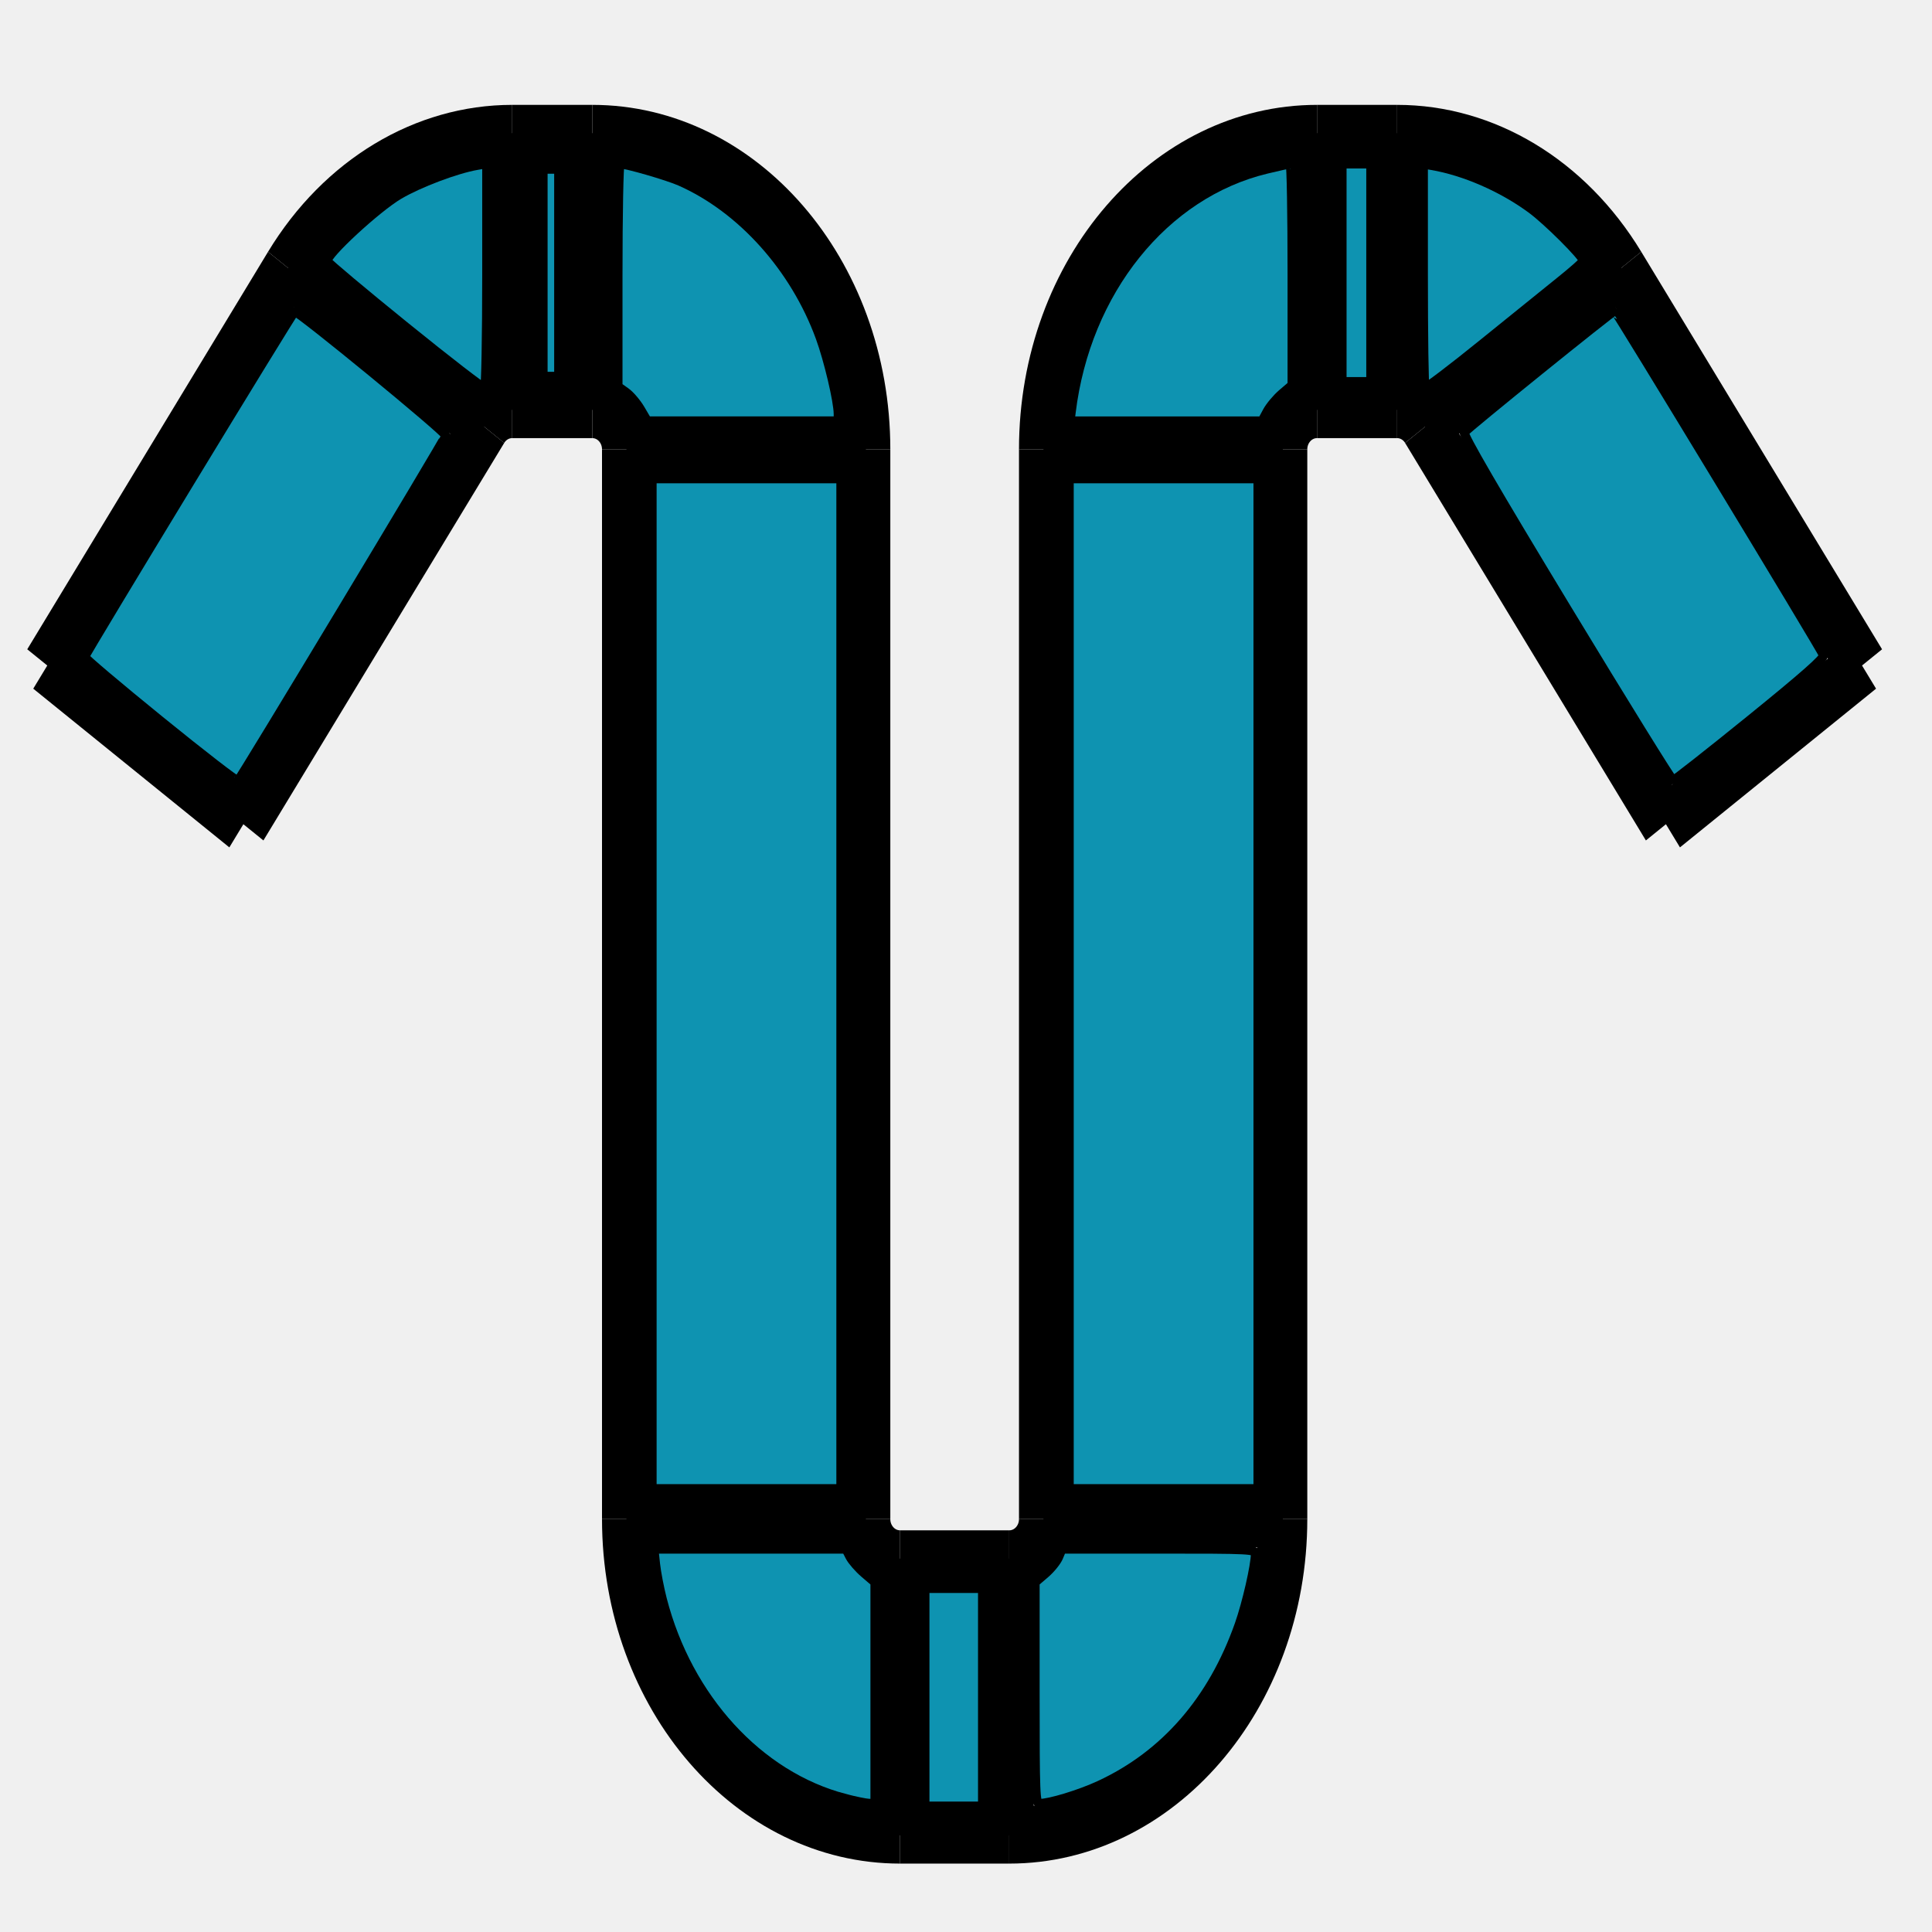
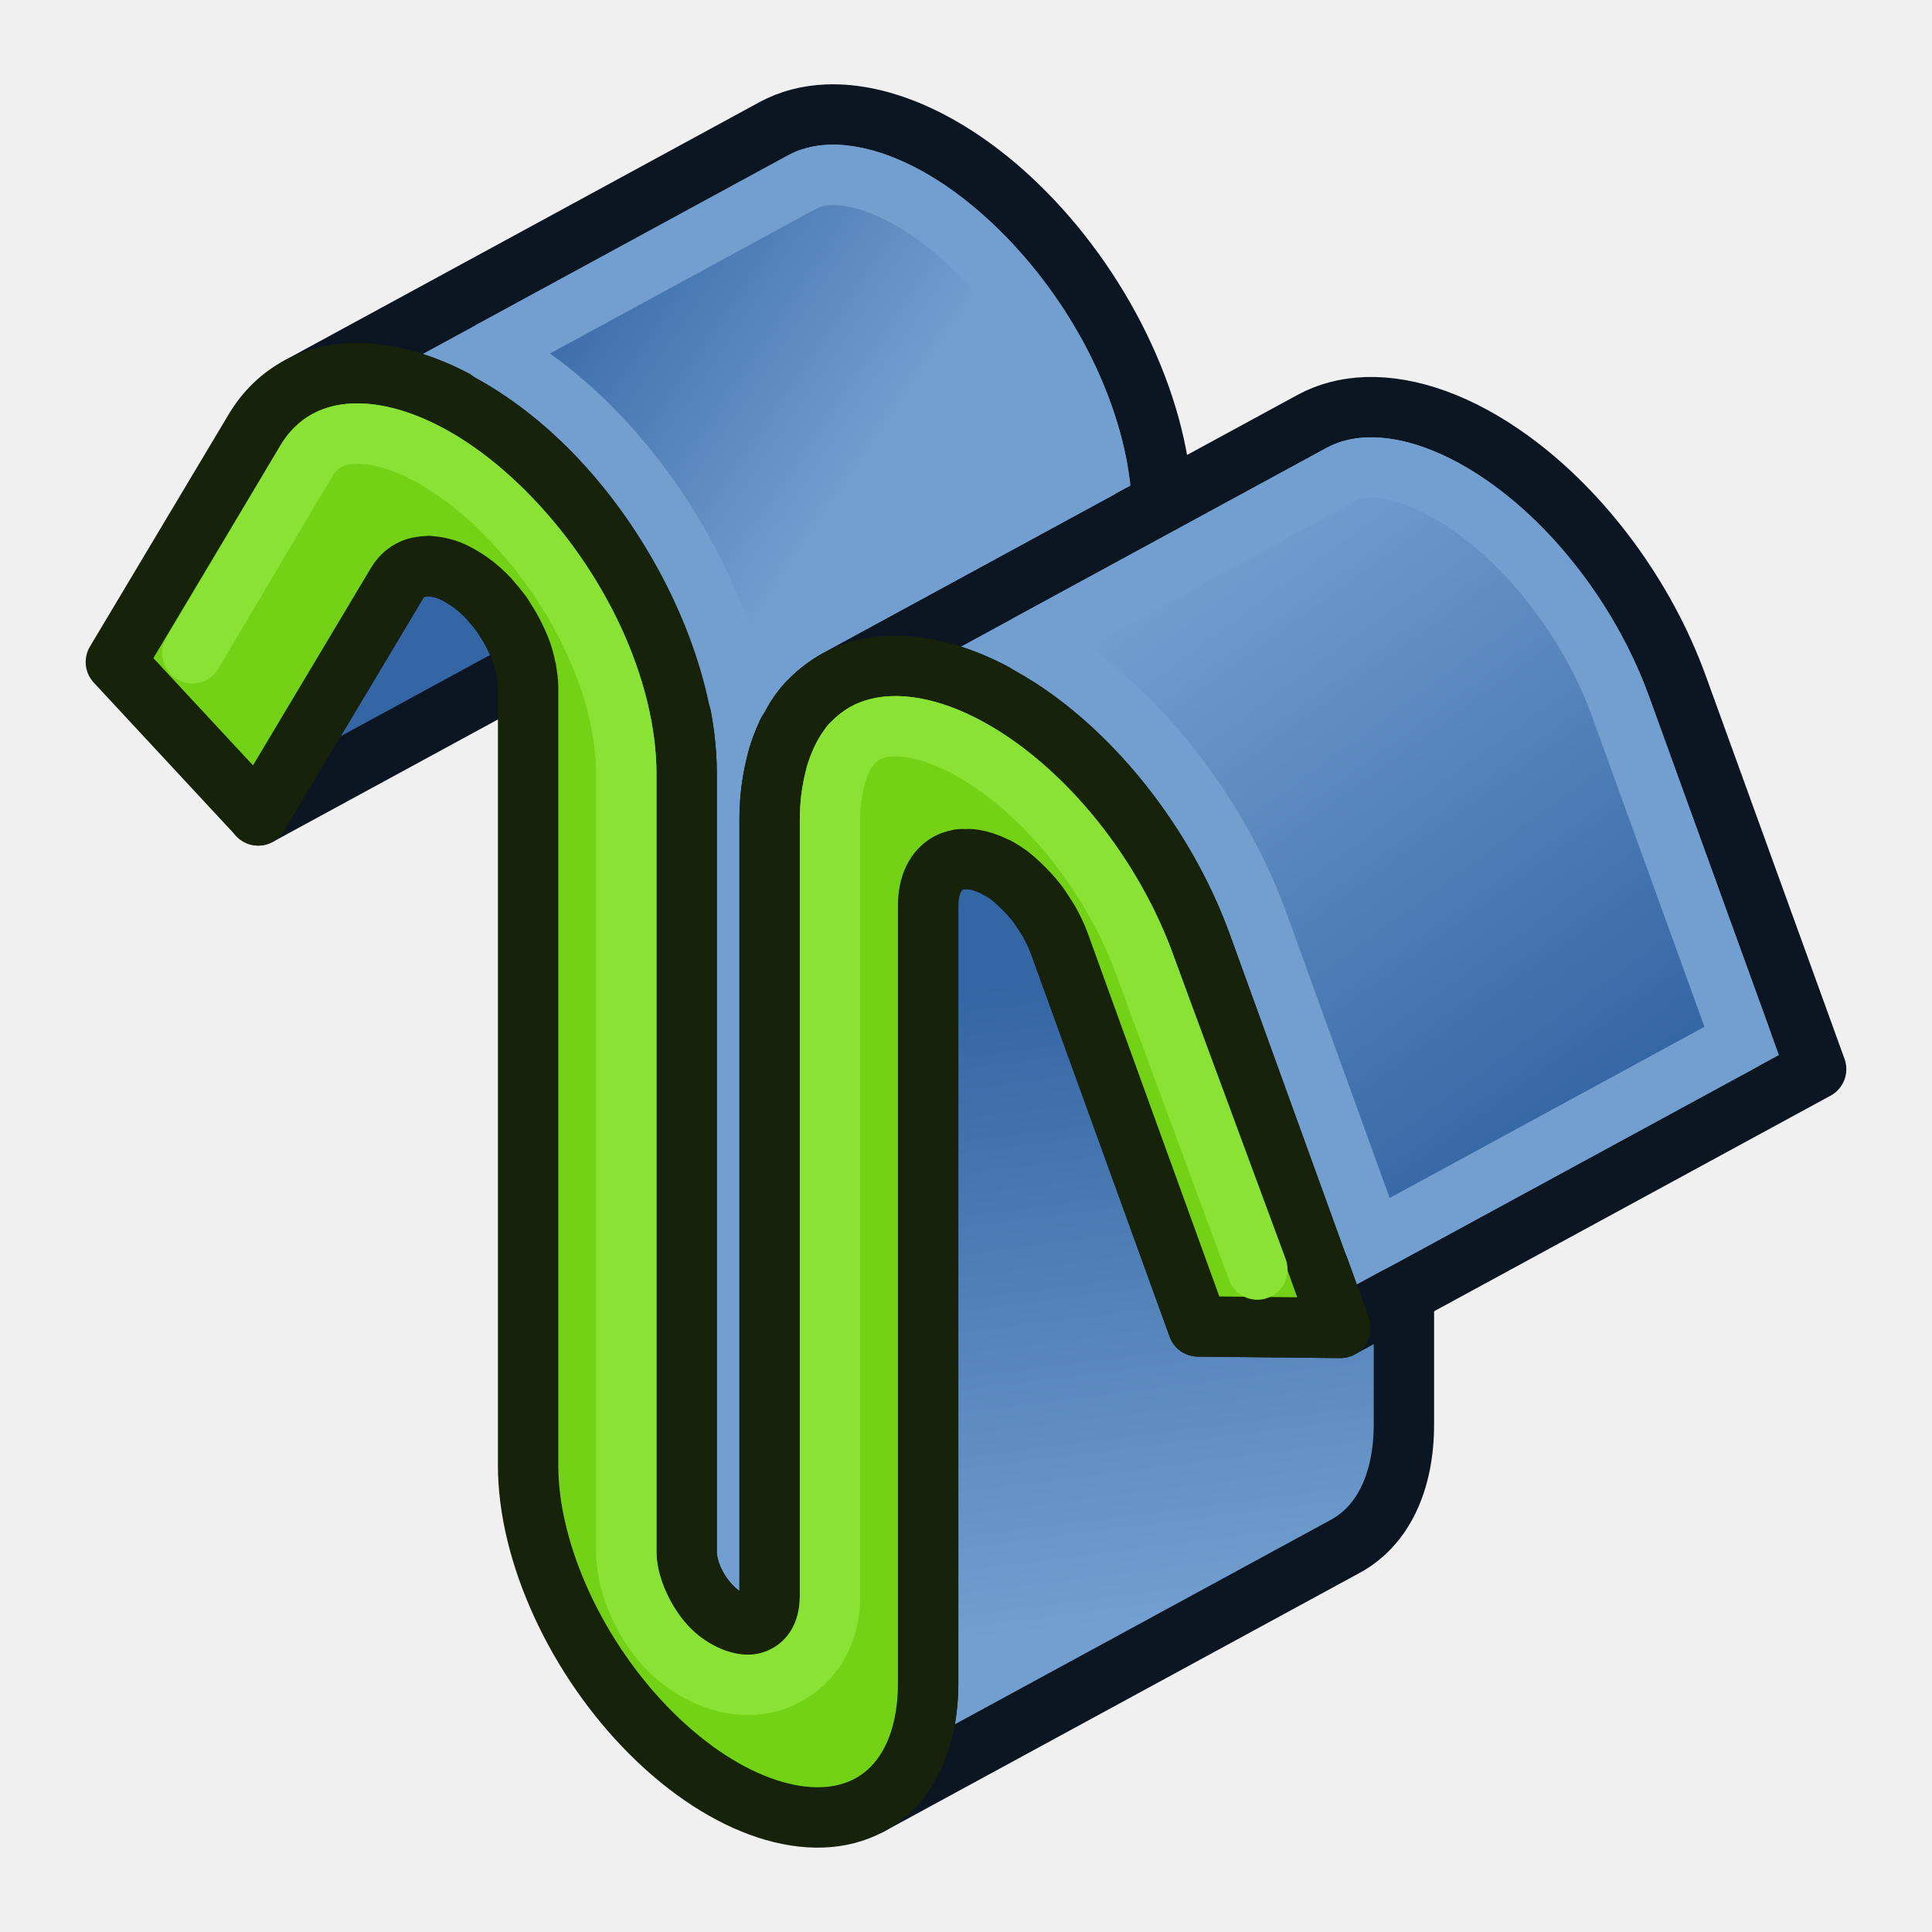
- <svg xmlns="http://www.w3.org/2000/svg" width="128" height="128" viewBox="0 0 33.867 33.867" version="1.1" id="svg8">
-   <defs id="defs2" />
-   <g id="layer1" transform="translate(0,-263.1333)">
-     <g transform="matrix(0.2997345,0,0,-0.3464679,16.7346,290.4549)" id="Shape2DView" style="stroke:#000000;stroke-opacity:1;stroke-width:2.861;stroke-miterlimit:4;stroke-dasharray:none;fill:none;fill-opacity:1">
-       <path style="fill:none;fill-rule:evenodd;stroke:#000000;stroke-width:2.861;stroke-miterlimit:4;stroke-dasharray:none;stroke-opacity:1;fill-opacity:1" d="M 38.983,65.298 53.066,45.186" id="Shape2DView_nwe0000" />
-       <path style="fill:none;fill-rule:evenodd;stroke:#000000;stroke-width:2.861;stroke-miterlimit:4;stroke-dasharray:none;stroke-opacity:1;fill-opacity:1" d="M 25.877,72.121 A 16,16 0 0 0 38.983,65.298" id="Shape2DView_nwe0001" />
-       <path style="fill:none;fill-rule:evenodd;stroke:#000000;stroke-width:2.861;stroke-miterlimit:4;stroke-dasharray:none;stroke-opacity:1;fill-opacity:1" d="M 38.983,65.298 27.515,57.268" id="Shape2DView_nwe0002" />
-       <path style="fill:none;fill-rule:evenodd;stroke:#000000;stroke-width:2.861;stroke-miterlimit:4;stroke-dasharray:none;stroke-opacity:1;fill-opacity:1" d="M 27.515,57.268 41.598,37.156" id="Shape2DView_nwe0003" />
-       <path style="fill:none;fill-rule:evenodd;stroke:#000000;stroke-width:2.861;stroke-miterlimit:4;stroke-dasharray:none;stroke-opacity:1;fill-opacity:1" d="m 41.598,37.156 11.468,8.03" id="Shape2DView_nwe0004" />
-       <path style="fill:none;fill-rule:evenodd;stroke:#000000;stroke-width:2.861;stroke-miterlimit:4;stroke-dasharray:none;stroke-opacity:1;fill-opacity:1" d="M 21.193,72.121 H 25.877" id="Shape2DView_nwe0005" />
-       <path style="fill:none;fill-rule:evenodd;stroke:#000000;stroke-width:2.861;stroke-miterlimit:4;stroke-dasharray:none;stroke-opacity:1;fill-opacity:1" d="m 25.877,72.121 v -14" id="Shape2DView_nwe0006" />
-       <path style="fill:none;fill-rule:evenodd;stroke:#000000;stroke-width:2.861;stroke-miterlimit:4;stroke-dasharray:none;stroke-opacity:1;fill-opacity:1" d="M 25.877,58.121 A 2,2 0 0 0 27.515,57.268" id="Shape2DView_nwe0007" />
-       <path style="fill:none;fill-rule:evenodd;stroke:#000000;stroke-width:2.861;stroke-miterlimit:4;stroke-dasharray:none;stroke-opacity:1;fill-opacity:1" d="M 5.193,56.121 A 16,16 0 0 0 21.193,72.121" id="Shape2DView_nwe0008" />
-       <path style="fill:none;fill-rule:evenodd;stroke:#000000;stroke-width:2.861;stroke-miterlimit:4;stroke-dasharray:none;stroke-opacity:1;fill-opacity:1" d="m 21.193,72.121 v -14" id="Shape2DView_nwe0009" />
-       <path style="fill:none;fill-rule:evenodd;stroke:#000000;stroke-width:2.861;stroke-miterlimit:4;stroke-dasharray:none;stroke-opacity:1;fill-opacity:1" d="M 21.193,58.121 H 25.877" id="Shape2DView_nwe0010" />
-       <path style="fill:none;fill-rule:evenodd;stroke:#000000;stroke-width:2.861;stroke-miterlimit:4;stroke-dasharray:none;stroke-opacity:1;fill-opacity:1" d="M 5.193,2 V 56.121" id="Shape2DView_nwe0011" />
-       <path style="fill:none;fill-rule:evenodd;stroke:#000000;stroke-width:2.861;stroke-miterlimit:4;stroke-dasharray:none;stroke-opacity:1;fill-opacity:1" d="m 5.193,56.121 h 14" id="Shape2DView_nwe0012" />
-       <path style="fill:none;fill-rule:evenodd;stroke:#000000;stroke-width:2.861;stroke-miterlimit:4;stroke-dasharray:none;stroke-opacity:1;fill-opacity:1" d="M 19.193,56.121 A 2,2 0 0 0 21.193,58.121" id="Shape2DView_nwe0013" />
-       <path style="fill:none;fill-rule:evenodd;stroke:#000000;stroke-width:2.861;stroke-miterlimit:4;stroke-dasharray:none;stroke-opacity:1;fill-opacity:1" d="M 3.193,0 A 2,2 0 0 1 5.193,2" id="Shape2DView_nwe0014" />
-       <path style="fill:none;fill-rule:evenodd;stroke:#000000;stroke-width:2.861;stroke-miterlimit:4;stroke-dasharray:none;stroke-opacity:1;fill-opacity:1" d="m 5.193,2 h 14" id="Shape2DView_nwe0015" />
-       <path style="fill:none;fill-rule:evenodd;stroke:#000000;stroke-width:2.861;stroke-miterlimit:4;stroke-dasharray:none;stroke-opacity:1;fill-opacity:1" d="M 19.193,2 V 56.121" id="Shape2DView_nwe0016" />
-       <path style="fill:none;fill-rule:evenodd;stroke:#000000;stroke-width:2.861;stroke-miterlimit:4;stroke-dasharray:none;stroke-opacity:1;fill-opacity:1" d="m -3.193,0 h 6.385" id="Shape2DView_nwe0017" />
-       <path style="fill:none;fill-rule:evenodd;stroke:#000000;stroke-width:2.861;stroke-miterlimit:4;stroke-dasharray:none;stroke-opacity:1;fill-opacity:1" d="M 3.193,0 V -14" id="Shape2DView_nwe0018" />
-       <path style="fill:none;fill-rule:evenodd;stroke:#000000;stroke-width:2.861;stroke-miterlimit:4;stroke-dasharray:none;stroke-opacity:1;fill-opacity:1" d="M 3.193,-14 A 16,16 0 0 1 19.193,2" id="Shape2DView_nwe0019" />
-       <path style="fill:none;fill-rule:evenodd;stroke:#000000;stroke-width:2.861;stroke-miterlimit:4;stroke-dasharray:none;stroke-opacity:1;fill-opacity:1" d="M -5.193,2 A 2,2 0 0 1 -3.193,0" id="Shape2DView_nwe0020" />
-       <path style="fill:none;fill-rule:evenodd;stroke:#000000;stroke-width:2.861;stroke-miterlimit:4;stroke-dasharray:none;stroke-opacity:1;fill-opacity:1" d="M -3.193,0 V -14" id="Shape2DView_nwe0021" />
-       <path style="fill:none;fill-rule:evenodd;stroke:#000000;stroke-width:2.861;stroke-miterlimit:4;stroke-dasharray:none;stroke-opacity:1;fill-opacity:1" d="m -3.193,-14 h 6.385" id="Shape2DView_nwe0022" />
-       <path style="fill:none;fill-rule:evenodd;stroke:#000000;stroke-width:2.861;stroke-miterlimit:4;stroke-dasharray:none;stroke-opacity:1;fill-opacity:1" d="M -5.193,56.121 V 2" id="Shape2DView_nwe0023" />
-       <path style="fill:none;fill-rule:evenodd;stroke:#000000;stroke-width:2.861;stroke-miterlimit:4;stroke-dasharray:none;stroke-opacity:1;fill-opacity:1" d="m -5.193,2 h -14" id="Shape2DView_nwe0024" />
-       <path style="fill:none;fill-rule:evenodd;stroke:#000000;stroke-width:2.861;stroke-miterlimit:4;stroke-dasharray:none;stroke-opacity:1;fill-opacity:1" d="M -19.193,2 A 16,16 0 0 1 -3.193,-14" id="Shape2DView_nwe0025" />
-       <path style="fill:none;fill-rule:evenodd;stroke:#000000;stroke-width:2.861;stroke-miterlimit:4;stroke-dasharray:none;stroke-opacity:1;fill-opacity:1" d="M -21.193,72.121 A 16,16 0 0 0 -5.193,56.121" id="Shape2DView_nwe0026" />
-       <path style="fill:none;fill-rule:evenodd;stroke:#000000;stroke-width:2.861;stroke-miterlimit:4;stroke-dasharray:none;stroke-opacity:1;fill-opacity:1" d="m -5.193,56.121 h -14" id="Shape2DView_nwe0027" />
-       <path style="fill:none;fill-rule:evenodd;stroke:#000000;stroke-width:2.861;stroke-miterlimit:4;stroke-dasharray:none;stroke-opacity:1;fill-opacity:1" d="M -19.193,56.121 V 2" id="Shape2DView_nwe0028" />
-       <path style="fill:none;fill-rule:evenodd;stroke:#000000;stroke-width:2.861;stroke-miterlimit:4;stroke-dasharray:none;stroke-opacity:1;fill-opacity:1" d="m -25.877,72.121 h 4.684" id="Shape2DView_nwe0029" />
-       <path style="fill:none;fill-rule:evenodd;stroke:#000000;stroke-width:2.861;stroke-miterlimit:4;stroke-dasharray:none;stroke-opacity:1;fill-opacity:1" d="m -21.193,72.121 v -14" id="Shape2DView_nwe0030" />
-       <path style="fill:none;fill-rule:evenodd;stroke:#000000;stroke-width:2.861;stroke-miterlimit:4;stroke-dasharray:none;stroke-opacity:1;fill-opacity:1" d="M -21.193,58.121 A 2,2 0 0 0 -19.193,56.121" id="Shape2DView_nwe0031" />
-       <path style="fill:none;fill-rule:evenodd;stroke:#000000;stroke-width:2.861;stroke-miterlimit:4;stroke-dasharray:none;stroke-opacity:1;fill-opacity:1" d="M -38.983,65.298 A 16,16 0 0 0 -25.877,72.121" id="Shape2DView_nwe0032" />
-       <path style="fill:none;fill-rule:evenodd;stroke:#000000;stroke-width:2.861;stroke-miterlimit:4;stroke-dasharray:none;stroke-opacity:1;fill-opacity:1" d="m -25.877,72.121 v -14" id="Shape2DView_nwe0033" />
-       <path style="fill:none;fill-rule:evenodd;stroke:#000000;stroke-width:2.861;stroke-miterlimit:4;stroke-dasharray:none;stroke-opacity:1;fill-opacity:1" d="m -25.877,58.121 h 4.684" id="Shape2DView_nwe0034" />
-       <path style="fill:none;fill-rule:evenodd;stroke:#000000;stroke-width:2.861;stroke-miterlimit:4;stroke-dasharray:none;stroke-opacity:1;fill-opacity:1" d="m -53.066,45.186 14.083,20.112" id="Shape2DView_nwe0035" />
-       <path style="fill:none;fill-rule:evenodd;stroke:#000000;stroke-width:2.861;stroke-miterlimit:4;stroke-dasharray:none;stroke-opacity:1;fill-opacity:1" d="m -38.983,65.298 11.468,-8.03" id="Shape2DView_nwe0036" />
-       <path style="fill:none;fill-rule:evenodd;stroke:#000000;stroke-width:2.861;stroke-miterlimit:4;stroke-dasharray:none;stroke-opacity:1;fill-opacity:1" d="M -27.515,57.268 A 2,2 0 0 0 -25.877,58.121" id="Shape2DView_nwe0037" />
-       <path style="fill:none;fill-rule:evenodd;stroke:#000000;stroke-width:2.861;stroke-miterlimit:4;stroke-dasharray:none;stroke-opacity:1;fill-opacity:1" d="m -53.066,45.186 11.468,-8.03" id="Shape2DView_nwe0038" />
-       <path style="fill:none;fill-rule:evenodd;stroke:#000000;stroke-width:2.861;stroke-miterlimit:4;stroke-dasharray:none;stroke-opacity:1;fill-opacity:1" d="m -41.598,37.156 14.083,20.112" id="Shape2DView_nwe0039" />
+ <svg xmlns="http://www.w3.org/2000/svg" xmlns:xlink="http://www.w3.org/1999/xlink" width="64" height="64" id="svg2869" version="1.1" viewBox="0 0 64 64">
+   <defs id="defs2871">
+     <linearGradient id="linearGradient5">
+       <stop style="stop-color:#ef2929;stop-opacity:1;" offset="0" id="stop19" />
+       <stop style="stop-color:#ef2929;stop-opacity:0;" offset="1" id="stop20" />
+     </linearGradient>
+     <linearGradient id="swatch18">
+       <stop style="stop-color:#ef2929;stop-opacity:1;" offset="0" id="stop18" />
+     </linearGradient>
+     <linearGradient id="swatch15">
+       <stop style="stop-color:#3d0000;stop-opacity:1;" offset="0" id="stop15" />
+     </linearGradient>
+     <linearGradient id="linearGradient5-1">
+       <stop style="stop-color:#ef2929;stop-opacity:1;" offset="0" id="stop5" />
+       <stop style="stop-color:#ef2929;stop-opacity:0;" offset="1" id="stop6" />
+     </linearGradient>
+     <linearGradient id="linearGradient3836-9">
+       <stop style="stop-color:#a40000;stop-opacity:1" offset="0" id="stop3838-8" />
+       <stop style="stop-color:#ef2929;stop-opacity:1" offset="1" id="stop3840-1" />
+     </linearGradient>
+     <linearGradient id="linearGradient3836-9-3">
+       <stop style="stop-color:#a40000;stop-opacity:1" offset="0" id="stop3838-8-5" />
+       <stop style="stop-color:#ef2929;stop-opacity:1" offset="1" id="stop3840-1-6" />
+     </linearGradient>
+     <linearGradient y2="5" x2="-22" y1="18" x1="-18" gradientUnits="userSpaceOnUse" id="linearGradient3082" xlink:href="#linearGradient3836-9-3" />
+     <linearGradient id="linearGradient3836-9-7">
+       <stop style="stop-color:#a40000;stop-opacity:1" offset="0" id="stop3838-8-0" />
+       <stop style="stop-color:#ef2929;stop-opacity:1" offset="1" id="stop3840-1-9" />
+     </linearGradient>
+     <linearGradient y2="5" x2="-22" y1="18" x1="-18" gradientUnits="userSpaceOnUse" id="linearGradient3082-3" xlink:href="#linearGradient3836-9-7" />
+     <linearGradient xlink:href="#linearGradient3836-9-3" id="linearGradient9" gradientUnits="userSpaceOnUse" x1="-18" y1="18" x2="-22" y2="5" gradientTransform="matrix(0.8260704,0,0,0.8253345,-4.009808,1.346708)" />
+     <linearGradient xlink:href="#linearGradient3836-9-3" id="linearGradient3801-1-3" gradientUnits="userSpaceOnUse" x1="-18" y1="18" x2="-22" y2="5" gradientTransform="matrix(0.7634244,0,0,0.7575042,-4.596389,2.752564)" />
+     <linearGradient xlink:href="#linearGradient3836-9-3" id="linearGradient3801-1-3-2" gradientUnits="userSpaceOnUse" x1="-18" y1="18" x2="-22" y2="5" gradientTransform="matrix(0.849567,0,0,0.8430139,-2.927337,1.779038)" />
+     <linearGradient xlink:href="#linearGradient3838" id="linearGradient3844" x1="36" y1="1039.362" x2="32" y2="1003.362" gradientUnits="userSpaceOnUse" gradientTransform="translate(2.0563921e-6,-988.3622)" />
+     <linearGradient id="linearGradient3838">
+       <stop style="stop-color:#d3d7cf;stop-opacity:1;" offset="0" id="stop3840" />
+       <stop style="stop-color:#ffffff;stop-opacity:1;" offset="1" id="stop3842" />
+     </linearGradient>
+     <linearGradient xlink:href="#linearGradient3830" id="linearGradient3836" x1="36" y1="1037.362" x2="32" y2="1005.362" gradientUnits="userSpaceOnUse" gradientTransform="translate(2.0563921e-6,-988.3622)" />
+     <linearGradient id="linearGradient3830">
+       <stop style="stop-color:#ffffff;stop-opacity:1;" offset="0" id="stop3832" />
+       <stop style="stop-color:#d3d7cf;stop-opacity:1;" offset="1" id="stop3834" />
+     </linearGradient>
+     <linearGradient x1="10.504" y1="16.487" x2="5.935" y2="1.636" id="linearGradient-1" gradientTransform="scale(0.9999902,1.00001)" gradientUnits="userSpaceOnUse">
+       <stop stop-color="#A40000" offset="0%" id="stop6-9" />
+       <stop stop-color="#EF2929" offset="100%" id="stop8" />
+     </linearGradient>
+     <linearGradient xlink:href="#linearGradient3815" id="linearGradient3856" gradientUnits="userSpaceOnUse" x1="80" y1="58" x2="79" y2="42" />
+     <linearGradient id="linearGradient3815">
+       <stop style="stop-color:#3465a4;stop-opacity:1" offset="0" id="stop3817" />
+       <stop style="stop-color:#729fcf;stop-opacity:1" offset="1" id="stop3819" />
+     </linearGradient>
+     <linearGradient xlink:href="#linearGradient3841" id="linearGradient3858" gradientUnits="userSpaceOnUse" x1="109" y1="51" x2="105" y2="38" />
+     <linearGradient id="linearGradient3841">
+       <stop style="stop-color:#204a87;stop-opacity:1" offset="0" id="stop3843" />
+       <stop style="stop-color:#3465a4;stop-opacity:1" offset="1" id="stop3845" />
+     </linearGradient>
+     <linearGradient y2="5" x2="-22" y1="18" x1="-18" gradientTransform="matrix(0.7711485,0,0,0.7711394,-4.409097,2.585905)" gradientUnits="userSpaceOnUse" id="linearGradient3898" xlink:href="#linearGradient3836-9-3" />
+     <linearGradient xlink:href="#linearGradient3815" id="linearGradient3978" gradientUnits="userSpaceOnUse" x1="-15" y1="37" x2="-19" y2="37" gradientTransform="rotate(135.1886,5.742691,37.96903)" />
+     <linearGradient xlink:href="#linearGradient17" id="linearGradient3898-0" x1="37.429" y1="41.591" x2="24.483" y2="4.91" gradientUnits="userSpaceOnUse" />
+     <linearGradient id="linearGradient17">
+       <stop style="stop-color:#ffffff;stop-opacity:1;" offset="0" id="stop16" />
+       <stop style="stop-color:#ffffff;stop-opacity:0" offset="1" id="stop17" />
+     </linearGradient>
+     <linearGradient xlink:href="#linearGradient17" id="linearGradient3856-9" x1="22.843" y1="4.824" x2="30.784" y2="28.645" gradientUnits="userSpaceOnUse" />
+     <linearGradient xlink:href="#linearGradient2" id="linearGradient6" gradientUnits="userSpaceOnUse" gradientTransform="matrix(0.8260704,0,0,0.8253345,-4.009808,1.346708)" x1="-18" y1="18" x2="-22" y2="5" />
+     <linearGradient id="linearGradient2">
+       <stop style="stop-color:#73d216;stop-opacity:1;" offset="0" id="stop1" />
+       <stop style="stop-color:#8ae234;stop-opacity:1;" offset="1" id="stop2" />
+     </linearGradient>
+     <linearGradient xlink:href="#linearGradient3815" id="linearGradient23" x1="37.934" y1="32" x2="40.637" y2="53.36" gradientUnits="userSpaceOnUse" />
+     <linearGradient xlink:href="#linearGradient3815" id="linearGradient25" x1="52.981" y1="37.046" x2="39.453" y2="18.416" gradientUnits="userSpaceOnUse" />
+     <linearGradient xlink:href="#linearGradient3815" id="linearGradient27" x1="17.753" y1="8.549" x2="28.519" y2="15.855" gradientUnits="userSpaceOnUse" />
+   </defs>
+   <g id="layer4">
+     <g id="g1" style="display:inline" transform="translate(-44,13)">
+       <path style="fill:none;stroke:#151819;stroke-width:8;stroke-linecap:round;stroke-linejoin:round;stroke-dasharray:none;stroke-opacity:1;paint-order:markers fill stroke" d="M 10,32 H 32" id="path1" />
+       <path style="display:inline;fill:none;stroke:#d3d7cf;stroke-width:4;stroke-linecap:round;stroke-linejoin:round;stroke-dasharray:none;paint-order:markers fill stroke" d="M 10,32 H 32" id="path1-7" />
+       <path style="display:inline;fill:none;stroke:#ffffff;stroke-width:2;stroke-linecap:round;stroke-linejoin:round;stroke-dasharray:none;stroke-opacity:1;paint-order:markers fill stroke" d="M 10,31 H 32" id="path1-7-0" />
    </g>
-     <path style="fill:#008dad;fill-opacity:0.941;stroke:#000000;stroke-width:0.606;stroke-miterlimit:4;stroke-dasharray:none;stroke-opacity:1" d="m 70.964,27.327 c 0.978,-8.039 6.166,-14.496 12.954,-16.123 0.786,-0.189 1.488,-0.343 1.56,-0.344 0.072,-6.7e-4 0.13,3.296 0.13,7.326 v 7.327 l -0.658,0.563 c -0.362,0.31 -0.81,0.845 -0.995,1.19 l -0.337,0.627 h -6.361 -6.361 z" id="path4354" transform="matrix(0.2645833,0,0,0.2645833,0,263.1333)" />
-     <path style="fill:#008dad;fill-opacity:0.941;stroke:#000000;stroke-width:0.606;stroke-miterlimit:4;stroke-dasharray:none;stroke-opacity:1" d="m 88.911,18.072 v -7.213 h 0.956 0.956 v 7.213 7.213 h -0.956 -0.956 z" id="path4356" transform="matrix(0.2645833,0,0,0.2645833,0,263.1333)" />
-     <path style="fill:#008dad;fill-opacity:0.941;stroke:#000000;stroke-width:0.606;stroke-miterlimit:4;stroke-dasharray:none;stroke-opacity:1" d="m 94.407,25.682 c -0.059,-0.059 -0.107,-3.416 -0.107,-7.461 v -7.354 l 0.565,0.096 c 2.174,0.371 4.675,1.463 6.601,2.884 1.076,0.794 3.436,3.15 3.436,3.431 0,0.066 -0.684,0.67 -1.521,1.342 -0.836,0.672 -3.174,2.56 -5.194,4.195 -2.02,1.635 -3.721,2.925 -3.78,2.866 z" id="path4358" transform="matrix(0.2645833,0,0,0.2645833,0,263.1333)" />
-     <path style="fill:#008dad;fill-opacity:0.941;stroke:#000000;stroke-width:0.606;stroke-miterlimit:4;stroke-dasharray:none;stroke-opacity:1" d="m 103.78,40.286 c -4.715,-7.781 -6.87,-11.488 -6.766,-11.639 0.179,-0.261 9.83,-8.058 9.966,-8.052 0.1,0.004 13.664,22.374 13.833,22.813 0.073,0.189 -1.302,1.401 -4.854,4.28 -2.725,2.208 -5.024,4.015 -5.108,4.015 -0.084,0 -3.266,-5.138 -7.071,-11.417 z" id="path4360" transform="matrix(0.2645833,0,0,0.2645833,0,263.1333)" />
-     <path style="fill:#008dad;fill-opacity:0.941;stroke:#000000;stroke-width:0.606;stroke-miterlimit:4;stroke-dasharray:none;stroke-opacity:1" d="M 70.835,65.174 V 31.716 h 6.257 6.257 v 33.458 33.458 h -6.257 -6.257 z" id="path4362" transform="matrix(0.2645833,0,0,0.2645833,0,263.1333)" />
-     <path style="fill:#008dad;fill-opacity:0.941;stroke:#000000;stroke-width:0.606;stroke-miterlimit:4;stroke-dasharray:none;stroke-opacity:1" d="m 68.576,112.162 v -7.327 l 0.671,-0.575 c 0.369,-0.316 0.77,-0.812 0.89,-1.103 l 0.219,-0.528 h 6.41 c 6.169,0 6.41,0.012 6.41,0.328 0,0.758 -0.577,3.276 -1.072,4.68 -1.767,5.008 -4.914,8.628 -9.249,10.637 -1.31,0.607 -3.302,1.214 -3.986,1.214 -0.27,0 -0.293,-0.571 -0.293,-7.327 z" id="path4364" transform="matrix(0.2645833,0,0,0.2645833,0,263.1333)" />
-     <path style="fill:#008dad;fill-opacity:0.941;stroke:#000000;stroke-width:0.606;stroke-miterlimit:4;stroke-dasharray:none;stroke-opacity:1" d="m 61.276,112.45 v -7.213 h 1.912 1.912 v 7.213 7.213 h -1.912 -1.912 z" id="path4366" transform="matrix(0.2645833,0,0,0.2645833,0,263.1333)" />
-     <path style="fill:#008dad;fill-opacity:0.941;stroke:#000000;stroke-width:0.606;stroke-miterlimit:4;stroke-dasharray:none;stroke-opacity:1" d="m 55.956,119.146 c -5.682,-1.49 -10.395,-6.638 -12.081,-13.197 -0.187,-0.727 -0.387,-1.771 -0.446,-2.32 l -0.106,-0.999 h 6.364 6.364 l 0.261,0.504 c 0.143,0.277 0.576,0.774 0.96,1.103 l 0.7,0.599 v 7.327 7.327 l -0.391,-0.01 c -0.215,-0.005 -0.947,-0.155 -1.626,-0.333 z" id="path4368" transform="matrix(0.2645833,0,0,0.2645833,0,263.1333)" />
-     <path style="fill:#008dad;fill-opacity:0.941;stroke:#000000;stroke-width:0.606;stroke-miterlimit:4;stroke-dasharray:none;stroke-opacity:1" d="M 43.2,65.174 V 31.716 h 6.257 6.257 v 33.458 33.458 h -6.257 -6.257 z" id="path4370" transform="matrix(0.2645833,0,0,0.2645833,0,263.1333)" />
-     <path style="fill:#008dad;fill-opacity:0.941;stroke:#000000;stroke-width:0.606;stroke-miterlimit:4;stroke-dasharray:none;stroke-opacity:1" d="m 42.433,27.121 c -0.248,-0.424 -0.686,-0.938 -0.972,-1.142 l -0.521,-0.371 v -7.375 c 0,-4.056 0.063,-7.375 0.141,-7.375 0.435,0 3.16,0.79 3.989,1.157 4.063,1.797 7.589,5.728 9.272,10.337 0.548,1.501 1.19,4.22 1.195,5.061 l 0.003,0.478 H 49.213 42.885 Z" id="path4372" transform="matrix(0.2645833,0,0,0.2645833,0,263.1333)" />
-     <path style="fill:#008dad;fill-opacity:0.941;stroke:#000000;stroke-width:0.606;stroke-miterlimit:4;stroke-dasharray:none;stroke-opacity:1" d="M 10.611,47.746 C 7.838,45.496 5.589,43.592 5.611,43.515 5.701,43.211 19.404,20.676 19.522,20.639 c 0.221,-0.068 10.035,7.986 10.012,8.217 -0.02,0.201 -13.516,22.615 -13.772,22.871 -0.061,0.061 -2.379,-1.73 -5.151,-3.981 z" id="path4374" transform="matrix(0.2645833,0,0,0.2645833,0,263.1333)" />
-     <path style="fill:#008dad;fill-opacity:0.941;stroke:#000000;stroke-width:0.606;stroke-miterlimit:4;stroke-dasharray:none;stroke-opacity:1" d="m 26.86,21.645 c -2.811,-2.277 -5.142,-4.232 -5.18,-4.346 -0.126,-0.378 3.276,-3.522 4.75,-4.391 1.33,-0.784 3.789,-1.713 5.169,-1.952 l 0.652,-0.113 v 7.384 c 0,4.061 -0.063,7.423 -0.139,7.471 -0.077,0.047 -2.44,-1.777 -5.251,-4.053 z" id="path4376" transform="matrix(0.2645833,0,0,0.2645833,0,263.1333)" />
-     <path style="fill:none;fill-opacity:0.941;stroke:#000000;stroke-width:0.606;stroke-miterlimit:4;stroke-dasharray:none;stroke-opacity:1" d="m 35.552,18.072 v -7.213 h 0.956 0.956 v 7.213 7.213 h -0.956 -0.956 z" id="path4378" transform="matrix(0.2645833,0,0,0.2645833,0,263.1333)" />
-     <path style="fill:#008dad;fill-opacity:0.941;stroke:#000000;stroke-width:0.606;stroke-miterlimit:4;stroke-dasharray:none;stroke-opacity:1" d="m 35.977,18.072 v -6.865 h 0.521 0.521 v 6.865 6.865 h -0.521 -0.521 z" id="path4388" transform="matrix(0.2645833,0,0,0.2645833,0,263.1333)" />
+     <g id="g8" style="display:inline" transform="translate(-44,27)">
+       <path style="fill:none;stroke:#091425;stroke-width:8;stroke-linecap:round;stroke-linejoin:round;stroke-dasharray:none;stroke-opacity:1;paint-order:markers fill stroke" d="M 10,32 H 32" id="path6" />
+       <path style="display:inline;fill:none;stroke:#3465a4;stroke-width:4;stroke-linecap:round;stroke-linejoin:round;stroke-dasharray:none;paint-order:markers fill stroke" d="M 10,32 H 32" id="path7" />
+       <path style="display:inline;fill:none;stroke:#729fcf;stroke-width:2;stroke-linecap:round;stroke-linejoin:round;stroke-dasharray:none;stroke-opacity:1;paint-order:markers fill stroke" d="M 10,31 H 32" id="path8" />
+     </g>
+     <g transform="matrix(0.7786946,0,0,0.7786945,3.548264,36.59763)" id="g3797-9-5-5" style="stroke-width:1.284">
+       <path style="fill:none;stroke:#2e0000;stroke-width:2.568;stroke-miterlimit:4;stroke-dasharray:none;stroke-opacity:1" id="path4250-71-6-6" d="M -26.311,5.358 A 8.352,8.352 0.02 1 1 -13.623,16.223 8.352,8.352 0.02 1 1 -26.311,5.358 Z" />
+       <path style="fill:url(#linearGradient9);fill-opacity:1;stroke:#ef2929;stroke-width:2.568;stroke-miterlimit:4;stroke-dasharray:none;stroke-opacity:1" id="path4250-7-3-2-2" d="m -24.359,7.036 a 5.782,5.777 0 1 1 8.784,7.516 5.782,5.777 0 0 1 -8.784,-7.516 z" />
+     </g>
+     <g transform="matrix(0.7786946,0,0,0.7786945,3.548272,63.59776)" id="g6" style="display:inline;stroke-width:1.284">
+       <path style="fill:none;stroke:#162c02;stroke-width:2.568;stroke-miterlimit:4;stroke-dasharray:none;stroke-opacity:1" id="path5" d="M -26.311,5.358 A 8.352,8.352 0.02 1 1 -13.623,16.223 8.352,8.352 0.02 1 1 -26.311,5.358 Z" />
+       <path style="fill:url(#linearGradient6);fill-opacity:1;stroke:#8ae234;stroke-width:2.568;stroke-miterlimit:4;stroke-dasharray:none;stroke-opacity:1" id="path6-7" d="m -24.359,7.036 a 5.782,5.777 0 1 1 8.784,7.516 5.782,5.777 0 0 1 -8.784,-7.516 z" />
+     </g>
  </g>
+   <g id="layer3" style="display:inline">
+     <path d="m 27.75,3.795 c -0.122,-0.004 -0.242,-0.003 -0.361,0.002 -0.636,0.027 -1.228,0.18 -1.756,0.467 L 9.873,12.834 c 2.157,-1.173 5.401,-0.11 8.219,2.691 2.818,2.802 4.654,6.79 4.654,10.107 v 25.77 c 0,0.604 0.334,1.332 0.848,1.842 0.513,0.51 1.105,0.704 1.498,0.49 0.258,-0.14 0.402,-0.442 0.402,-0.838 v -2.988 -22.781 c 0,-0.318 0.021,-0.621 0.055,-0.916 0.012,-0.103 0.029,-0.201 0.045,-0.301 0.031,-0.201 0.072,-0.394 0.119,-0.582 0.022,-0.089 0.043,-0.178 0.068,-0.264 0.07,-0.233 0.153,-0.454 0.248,-0.664 0.014,-0.03 0.023,-0.064 0.037,-0.094 0.004,-0.007 0.008,-0.014 0.012,-0.021 0.082,-0.17 0.174,-0.33 0.273,-0.482 0.021,-0.033 0.042,-0.066 0.064,-0.098 0.024,-0.035 0.046,-0.072 0.07,-0.105 0.083,-0.113 0.171,-0.221 0.264,-0.322 0.015,-0.016 0.034,-0.031 0.049,-0.047 0.107,-0.113 0.22,-0.215 0.338,-0.312 0.044,-0.036 0.088,-0.072 0.133,-0.105 0.138,-0.103 0.282,-0.201 0.434,-0.283 L 38.498,16.658 C 38.353,13.339 36.463,9.469 33.68,6.787 31.723,4.902 29.582,3.853 27.75,3.795 Z" style="fill:#729fcf;fill-rule:evenodd;stroke:#0c1522;stroke-width:2;stroke-dasharray:none;stroke-linejoin:round;stroke-linecap:round" id="path12" />
+     <path d="m 45.266,13.49 c -0.656,0.021 -1.265,0.176 -1.803,0.469 l -4.965,2.699 -10.795,5.871 c 1.721,-0.936 4.167,-0.461 6.568,1.279 2.401,1.74 4.463,4.529 5.535,7.488 l 4.596,12.691 15.76,-8.57 -4.596,-12.689 c -1.072,-2.96 -3.134,-5.749 -5.535,-7.488 -1.651,-1.196 -3.323,-1.796 -4.766,-1.75 z" style="fill:#729fcf;fill-rule:evenodd;stroke:#0c1522;stroke-width:2;stroke-dasharray:none;stroke-linejoin:round;stroke-linecap:round" id="path11" />
+     <path d="m 32.031,28.459 c -0.025,1.81e-4 -0.051,9.29e-4 -0.076,0.002 -0.053,0.002 -0.109,-0.004 -0.16,0.004 -0.023,0.004 -0.044,0.011 -0.066,0.016 -0.11,0.024 -0.215,0.055 -0.311,0.107 -0.429,0.233 -0.672,0.737 -0.672,1.396 v 25.768 c 0,1.911 -0.697,3.365 -1.939,4.041 l 15.76,-8.57 c 1.243,-0.676 1.939,-2.128 1.939,-4.039 V 42.844 l -2.104,1.145 -4.717,-0.049 -4.596,-12.691 c -0.09,-0.249 -0.208,-0.49 -0.34,-0.725 -0.041,-0.072 -0.089,-0.14 -0.133,-0.211 -0.094,-0.15 -0.191,-0.297 -0.299,-0.436 -0.067,-0.087 -0.141,-0.167 -0.213,-0.248 -0.104,-0.116 -0.211,-0.227 -0.322,-0.33 -0.108,-0.1 -0.216,-0.2 -0.33,-0.285 -0.021,-0.016 -0.041,-0.034 -0.062,-0.049 -0.123,-0.088 -0.246,-0.151 -0.369,-0.217 -0.027,-0.015 -0.055,-0.035 -0.082,-0.049 -0.061,-0.03 -0.12,-0.056 -0.18,-0.08 -0.111,-0.046 -0.221,-0.083 -0.328,-0.109 -0.057,-0.014 -0.113,-0.027 -0.168,-0.035 -0.08,-0.012 -0.157,-0.016 -0.232,-0.016 z" style="fill:url(#linearGradient23);fill-rule:evenodd;stroke:#0c1522;stroke-width:2;stroke-dasharray:none;stroke-linejoin:round;stroke-linecap:round;fill-opacity:1" id="path10" />
+     <path d="m 14.135,18.754 c -0.063,0.003 -0.124,0.013 -0.184,0.023 -0.028,0.005 -0.058,0.005 -0.086,0.012 -0.098,0.024 -0.191,0.057 -0.277,0.104 -0.178,0.097 -0.327,0.242 -0.438,0.428 l -4.596,7.691 8.875,-4.826 c -0.004,-0.021 -0.009,-0.041 -0.014,-0.062 -0.038,-0.182 -0.085,-0.366 -0.15,-0.549 -0.009,-0.024 -0.02,-0.048 -0.029,-0.072 -0.052,-0.138 -0.116,-0.274 -0.182,-0.41 -0.098,-0.201 -0.21,-0.396 -0.336,-0.586 -0.028,-0.043 -0.051,-0.089 -0.08,-0.131 -0.019,-0.027 -0.039,-0.052 -0.059,-0.078 -0.102,-0.139 -0.213,-0.271 -0.328,-0.398 -0.037,-0.041 -0.073,-0.083 -0.111,-0.123 -0.137,-0.142 -0.278,-0.272 -0.422,-0.387 -0.025,-0.02 -0.051,-0.036 -0.076,-0.055 -0.127,-0.096 -0.256,-0.181 -0.385,-0.254 -0.035,-0.02 -0.071,-0.04 -0.105,-0.059 -0.147,-0.076 -0.295,-0.14 -0.439,-0.184 -0.03,-0.009 -0.059,-0.014 -0.088,-0.021 -0.123,-0.032 -0.244,-0.051 -0.361,-0.057 -0.025,-0.001 -0.051,-0.004 -0.076,-0.004 -0.008,-2.6e-5 -0.017,-0.002 -0.025,-0.002 -0.009,1.3e-4 -0.018,-4.13e-4 -0.027,0 z" style="fill:#3465a4;fill-rule:evenodd;stroke:#0c1522;stroke-width:2;stroke-dasharray:none;stroke-linejoin:round;stroke-linecap:round" id="path9" />
+     <path d="m 11.918,12.363 c -0.745,-0.013 -1.438,0.141 -2.045,0.471 C 9.286,13.153 8.799,13.627 8.434,14.238 l -4.596,7.693 4.717,5.08 4.596,-7.691 c 0.111,-0.186 0.259,-0.331 0.438,-0.428 0.087,-0.047 0.18,-0.08 0.277,-0.104 0.028,-0.007 0.058,-0.007 0.086,-0.012 0.069,-0.012 0.138,-0.022 0.211,-0.023 0.012,-1.73e-4 0.023,-0.004 0.035,-0.004 0.021,2.21e-4 0.045,0.009 0.066,0.01 0.117,0.006 0.238,0.025 0.361,0.057 0.03,0.008 0.058,0.012 0.088,0.021 0.145,0.044 0.291,0.106 0.439,0.184 0.035,0.018 0.07,0.039 0.105,0.059 0.128,0.073 0.257,0.157 0.385,0.254 0.025,0.019 0.051,0.035 0.076,0.055 0.123,0.097 0.242,0.202 0.361,0.32 0.021,0.021 0.04,0.045 0.061,0.066 0.015,0.016 0.032,0.027 0.047,0.043 0.023,0.025 0.042,0.055 0.064,0.08 0.115,0.128 0.226,0.26 0.328,0.398 0.019,0.026 0.04,0.051 0.059,0.078 0.03,0.042 0.052,0.088 0.08,0.131 0.125,0.19 0.238,0.385 0.336,0.586 0.066,0.136 0.13,0.272 0.182,0.41 0.009,0.024 0.021,0.048 0.029,0.072 0.066,0.184 0.113,0.367 0.15,0.549 0.004,0.02 0.014,0.04 0.018,0.061 0.004,0.022 0.002,0.042 0.006,0.064 0.031,0.18 0.055,0.358 0.055,0.529 v 25.768 c 0,2.915 1.614,6.421 4.09,8.883 2.476,2.462 5.327,3.396 7.223,2.365 1.243,-0.676 1.939,-2.13 1.939,-4.041 V 29.984 c 0,-0.66 0.243,-1.163 0.672,-1.396 0.096,-0.052 0.201,-0.084 0.311,-0.107 0.022,-0.005 0.044,-0.012 0.066,-0.016 0.051,-0.008 0.107,-0.002 0.16,-0.004 0.1,-0.004 0.202,-0.003 0.309,0.014 0.055,0.009 0.111,0.021 0.168,0.035 0.108,0.026 0.216,0.063 0.328,0.109 0.06,0.025 0.119,0.05 0.18,0.08 0.032,0.016 0.064,0.024 0.096,0.041 0.121,0.066 0.239,0.141 0.355,0.225 0.007,0.005 0.013,0.007 0.02,0.012 0.015,0.011 0.028,0.026 0.043,0.037 0.114,0.085 0.222,0.185 0.33,0.285 0.112,0.104 0.218,0.213 0.322,0.33 0.073,0.082 0.145,0.161 0.213,0.248 0.108,0.139 0.205,0.285 0.299,0.436 0.044,0.071 0.092,0.138 0.133,0.211 0.132,0.235 0.25,0.476 0.34,0.725 l 4.596,12.691 4.717,0.049 -4.596,-12.691 c -1.072,-2.96 -3.134,-5.748 -5.535,-7.488 -1.651,-1.196 -3.323,-1.795 -4.766,-1.748 -0.656,0.021 -1.265,0.176 -1.803,0.469 -0.153,0.083 -0.296,0.18 -0.434,0.283 -0.045,0.034 -0.089,0.07 -0.133,0.105 -0.118,0.097 -0.232,0.2 -0.338,0.312 -0.015,0.016 -0.032,0.029 -0.047,0.045 l -0.002,0.002 c -0.121,0.132 -0.23,0.276 -0.334,0.428 -0.022,0.032 -0.043,0.065 -0.064,0.098 -0.12,0.186 -0.226,0.386 -0.322,0.598 -0.095,0.21 -0.178,0.432 -0.248,0.664 -0.026,0.085 -0.046,0.175 -0.068,0.264 -0.047,0.188 -0.088,0.382 -0.119,0.582 -0.016,0.1 -0.033,0.198 -0.045,0.301 -0.033,0.295 -0.055,0.599 -0.055,0.916 v 25.77 c 0,0.396 -0.145,0.698 -0.402,0.838 -0.393,0.214 -0.985,0.02 -1.498,-0.49 -0.513,-0.51 -0.848,-1.238 -0.848,-1.842 V 25.633 c 0,-3.317 -1.836,-7.306 -4.654,-10.107 -2.025,-2.014 -4.27,-3.13 -6.174,-3.162 z" style="fill:#73d216;fill-rule:evenodd;stroke:#17220b;stroke-width:2;stroke-dasharray:none;stroke-linejoin:round;stroke-linecap:round;stroke-opacity:1" id="path4" />
+     <path d="m 6.371,21.639 3.78,-6.375 c 0.187,-0.313 0.433,-0.54 0.678,-0.673 0.263,-0.143 0.616,-0.236 1.055,-0.228 l 0.017,2.92e-4 h 0.017 l -0.034,-2.93e-4 c 1.244,0.021 3.002,0.795 4.798,2.581 2.544,2.53 4.064,5.926 4.064,8.689 v 25.77 c 0,1.158 0.65,2.477 1.438,3.26 0.833,0.828 2.433,1.607 3.863,0.829 1.09,-0.592 1.448,-1.681 1.448,-2.595 V 27.127 c 0,-0.227 0.015,-0.455 0.042,-0.691 0.007,-0.062 0.016,-0.102 0.034,-0.216 0.021,-0.136 0.049,-0.27 0.083,-0.404 0.026,-0.104 0.032,-0.136 0.044,-0.176 0.046,-0.152 0.098,-0.289 0.154,-0.414 0.065,-0.143 0.123,-0.25 0.179,-0.336 0.023,-0.036 0.03,-0.046 0.034,-0.051 0.072,-0.105 0.124,-0.17 0.164,-0.214 l -0.063,0.066 0.034,-0.034 0.031,-0.034 c 0,0 -0.142,0.156 0.023,-0.019 0.037,-0.039 0.087,-0.086 0.156,-0.143 0.038,-0.032 0.052,-0.043 0.059,-0.048 0.091,-0.068 0.149,-0.105 0.191,-0.128 0.233,-0.126 0.539,-0.215 0.912,-0.227 0.878,-0.029 2.123,0.351 3.527,1.369 2.067,1.498 3.881,3.935 4.828,6.55 l 0.002,0.006 3.723,10.073" style="fill:none;fill-rule:evenodd;stroke:#8ae234;stroke-width:2;stroke-linecap:round;stroke-linejoin:round;stroke-dasharray:none;stroke-opacity:1" id="path13" />
+     <path d="m 45.33,15.488 c 0.878,-0.028 2.122,0.353 3.527,1.371 2.067,1.498 3.881,3.936 4.828,6.551 L 57.695,34.482 45.49,41.119 41.688,30.615 C 40.491,27.311 38.181,24.171 35.445,22.189 35.007,21.872 34.554,21.587 34.092,21.332 l 5.361,-2.916 4.965,-2.699 c 0.233,-0.127 0.54,-0.217 0.912,-0.229 z" style="fill:url(#linearGradient25);fill-rule:evenodd;stroke:#729fcf;stroke-width:2;stroke-dasharray:none;stroke-linejoin:round;stroke-linecap:round" id="path14" />
+     <path d="m 27.688,5.793 c 1.208,0.038 2.874,0.766 4.605,2.434 2.158,2.079 3.618,4.811 4.064,7.318 l -9.609,5.227 c -0.263,0.143 -0.49,0.3 -0.676,0.439 -0.083,0.062 -0.158,0.122 -0.207,0.162 -0.167,0.137 -0.344,0.297 -0.52,0.482 0,0 0.109,-0.126 -0.074,0.074 -0.142,0.155 -0.273,0.318 -0.396,0.486 -0.11,0.15 -0.105,0.154 -0.105,0.154 -0.04,0.058 -0.076,0.115 -0.096,0.145 -0.075,0.116 -0.142,0.249 -0.213,0.375 -0.677,-3.207 -2.524,-6.562 -4.959,-8.982 -0.996,-0.99 -2.103,-1.831 -3.254,-2.463 L 26.588,6.021 c 0.229,-0.124 0.526,-0.212 0.885,-0.227 0.072,-0.003 0.143,-0.004 0.215,-0.002 z" style="fill:url(#linearGradient27);fill-rule:evenodd;stroke:#729fcf;stroke-width:2;stroke-dasharray:none;stroke-linejoin:round;stroke-linecap:round" id="path15" />
+   </g>
+   <g id="layer1" />
</svg>
